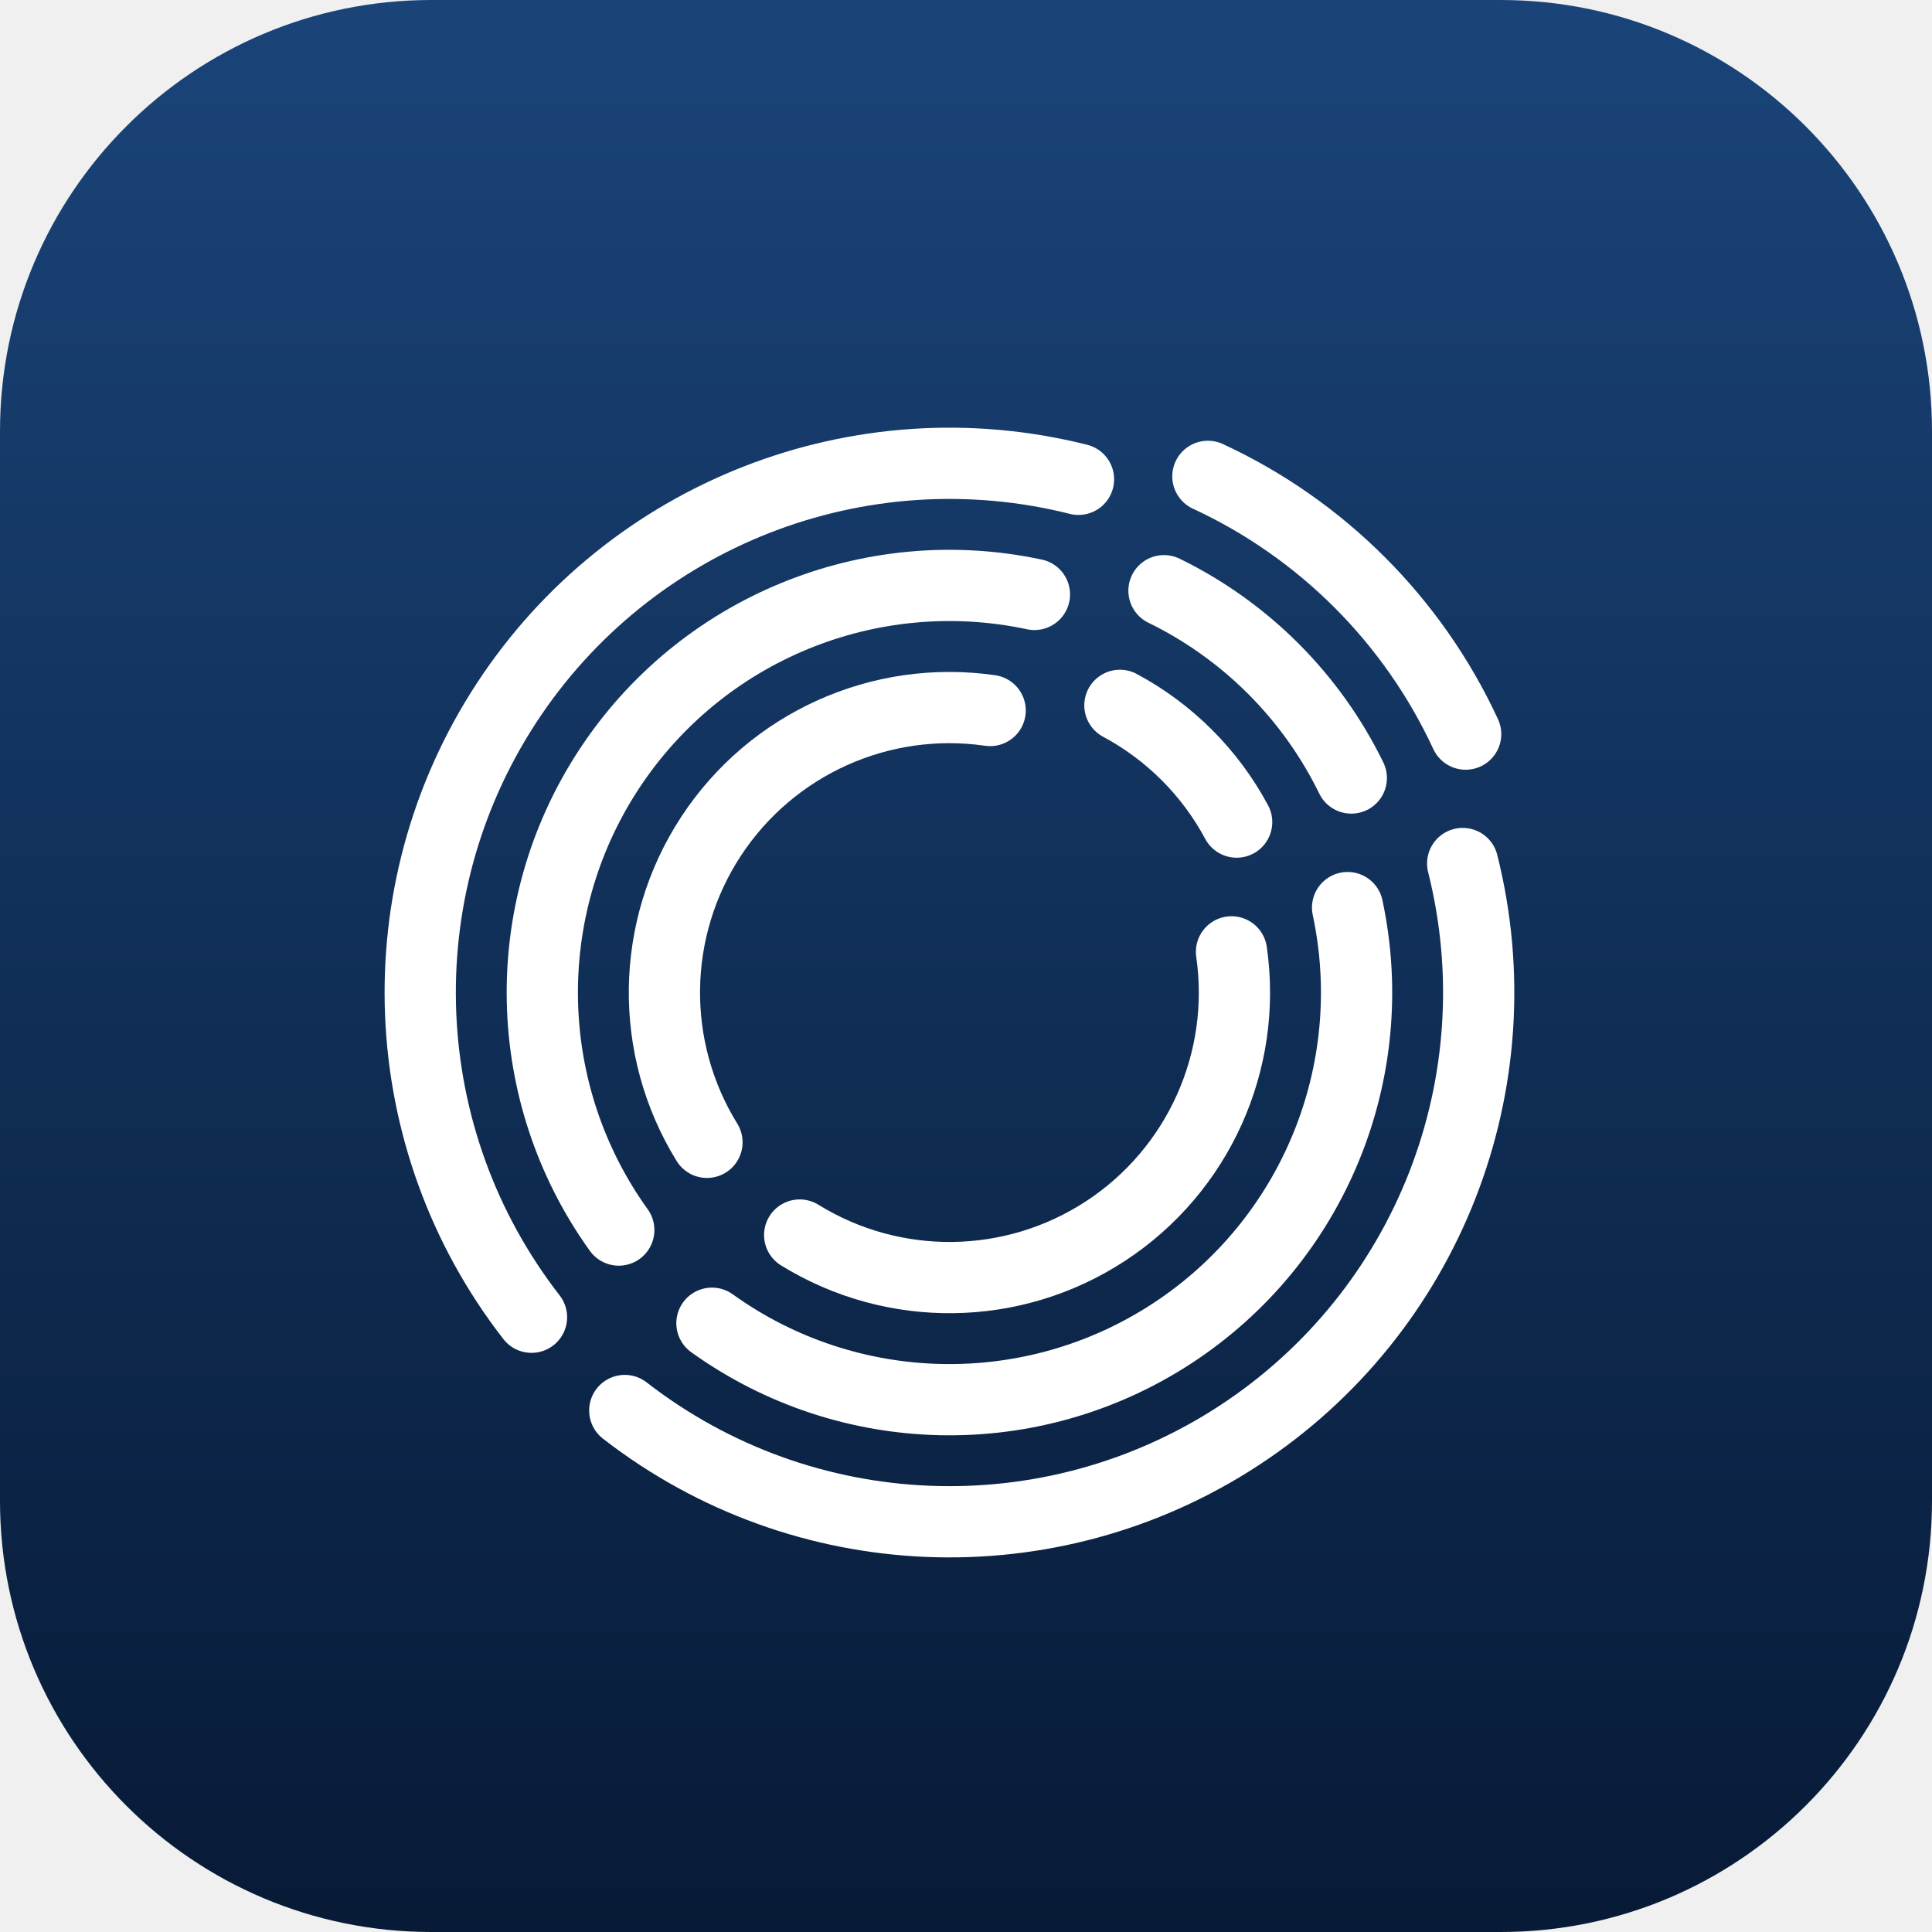
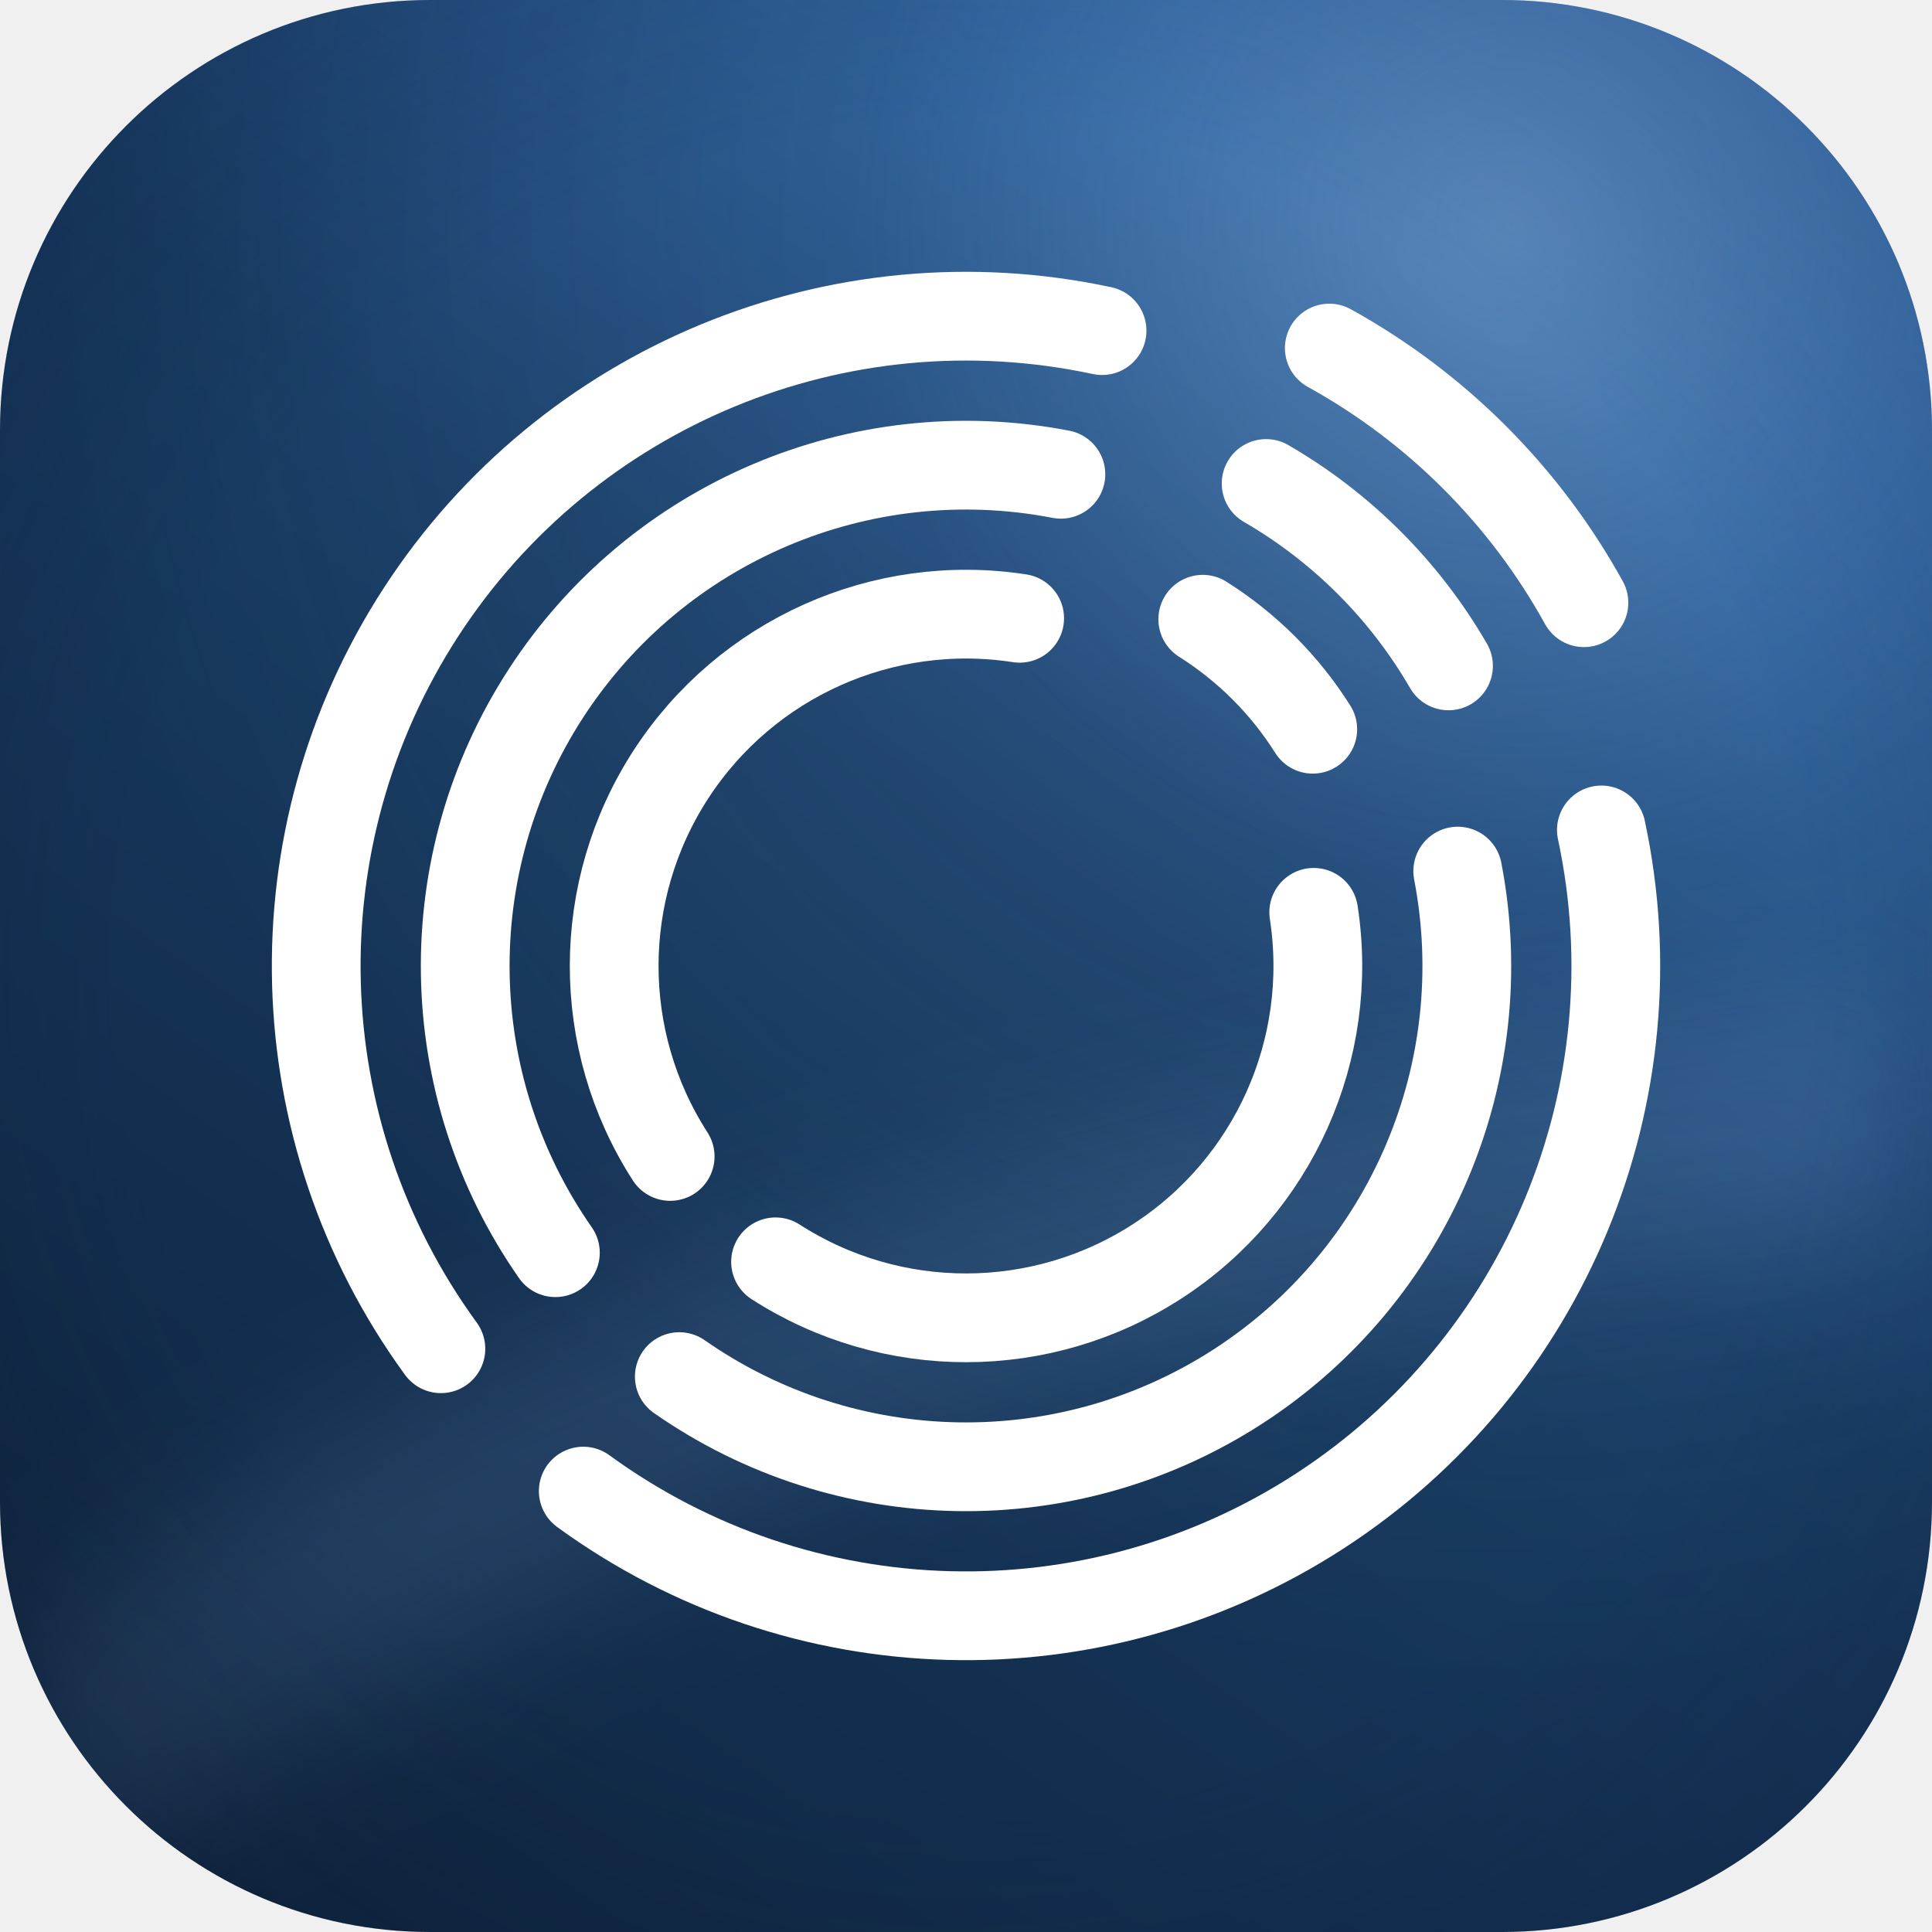
- <svg xmlns="http://www.w3.org/2000/svg" viewBox="0 0 224 224">
-   <defs>
-     <linearGradient id="b" x1="0" y1="0" x2="0" y2="1">
-       <stop offset="0" stop-color="#1A4479" />
-       <stop offset="1" stop-color="#071A36" />
-     </linearGradient>
-   </defs>
-   <rect width="224" height="224" rx="50" fill="url(#b)" />
-   <g transform="translate(44 49) scale(.59)" fill="none" stroke="#fff" stroke-width="14" stroke-linecap="round">
-     <path d="M120.00 56.57 A56 56 0 0 0 64.35 141.43" />
-     <path d="M82.57 159.65 A56 56 0 0 0 167.43 104.00" />
-     <path d="M128.70 33.76 A80 80 0 0 0 47.02 158.67" />
-     <path d="M65.33 176.98 A80 80 0 0 0 190.24 95.30" />
-     <path d="M137.36 11.14 A104 104 0 0 0 29.87 175.80" />
-     <path d="M48.20 194.13 A104 104 0 0 0 212.86 86.64" />
-     <path d="M168.44 78.50 A56 56 0 0 0 145.50 55.56" />
-     <path d="M190.97 69.84 A80 80 0 0 0 154.16 33.03" />
-     <path d="M213.44 61.21 A104 104 0 0 0 162.79 10.56" />
+ <svg xmlns="http://www.w3.org/2000/svg" viewBox="0 0 1024 1024">
+   <clipPath id="rr">
+     <rect width="1024" height="1024" rx="228" />
+   </clipPath>
+   <g clip-path="url(#rr)">
+     <defs>
+       <linearGradient id="bg" x1="0.15" y1="1" x2="0.85" y2="0">
+         <stop offset="0" stop-color="#0F253F" />
+         <stop offset="0.55" stop-color="#173B63" />
+         <stop offset="1" stop-color="#2E6DB4" />
+       </linearGradient>
+       <radialGradient id="sh" cx="0.78" cy="0.12" r="0.75">
+         <stop offset="0" stop-color="#BBD7F9" stop-opacity="0.34" />
+         <stop offset="0.45" stop-color="#93C0F6" stop-opacity="0.10" />
+         <stop offset="1" stop-color="#93C0F6" stop-opacity="0" />
+       </radialGradient>
+       <radialGradient id="vg" cx="0.5" cy="0.5" r="0.72">
+         <stop offset="0.6" stop-color="#0A142A" stop-opacity="0" />
+         <stop offset="1" stop-color="#0A142A" stop-opacity="0.35" />
+       </radialGradient>
+     </defs>
+     <rect width="1024" height="1024" fill="url(#bg)" />
+     <rect width="1024" height="1024" fill="url(#sh)" />
+     <filter id="bl" x="-20%" y="-20%" width="140%" height="140%">
+       <feGaussianBlur stdDeviation="38" />
+     </filter>
+     <path d="M-120 980 C 180 700, 560 560, 1150 520 L1150 640 C 600 680, 240 820, -120 1120Z" fill="#93C0F6" opacity="0.13" filter="url(#bl)" />
+     <rect width="1024" height="1024" fill="url(#vg)" />
+     <g transform="translate(512 512) scale(0.84) translate(-512 -512)">
+       <path d="M545.86 292.60A222.00 222.00 0 0 0 325.34 632.17" fill="none" stroke="#FFFFFF" stroke-width="56.00" stroke-linecap="round" opacity="1" />
+       <path d="M391.83 698.66A222.00 222.00 0 0 0 731.40 478.14" fill="none" stroke="#FFFFFF" stroke-width="56.00" stroke-linecap="round" opacity="1" />
+       <path d="M730.80 362.61A222.00 222.00 0 0 0 661.39 293.20" fill="none" stroke="#FFFFFF" stroke-width="56.00" stroke-linecap="round" opacity="1" />
+       <path d="M571.88 201.73A316.00 316.00 0 0 0 252.91 692.90" fill="none" stroke="#FFFFFF" stroke-width="56.00" stroke-linecap="round" opacity="1" />
+       <path d="M331.10 771.09A316.00 316.00 0 0 0 822.27 452.12" fill="none" stroke="#FFFFFF" stroke-width="56.00" stroke-linecap="round" opacity="1" />
+       <path d="M816.45 322.63A316.00 316.00 0 0 0 701.37 207.55" fill="none" stroke="#FFFFFF" stroke-width="56.00" stroke-linecap="round" opacity="1" />
+       <path d="M597.85 111.09A410.00 410.00 0 0 0 180.67 753.50" fill="none" stroke="#FFFFFF" stroke-width="56.00" stroke-linecap="round" opacity="1" />
+       <path d="M270.50 843.33A410.00 410.00 0 0 0 912.91 426.15" fill="none" stroke="#FFFFFF" stroke-width="56.00" stroke-linecap="round" opacity="1" />
+       <path d="M901.90 282.77A410.00 410.00 0 0 0 741.23 122.10" fill="none" stroke="#FFFFFF" stroke-width="56.00" stroke-linecap="round" opacity="1" />
+     </g>
  </g>
</svg>
